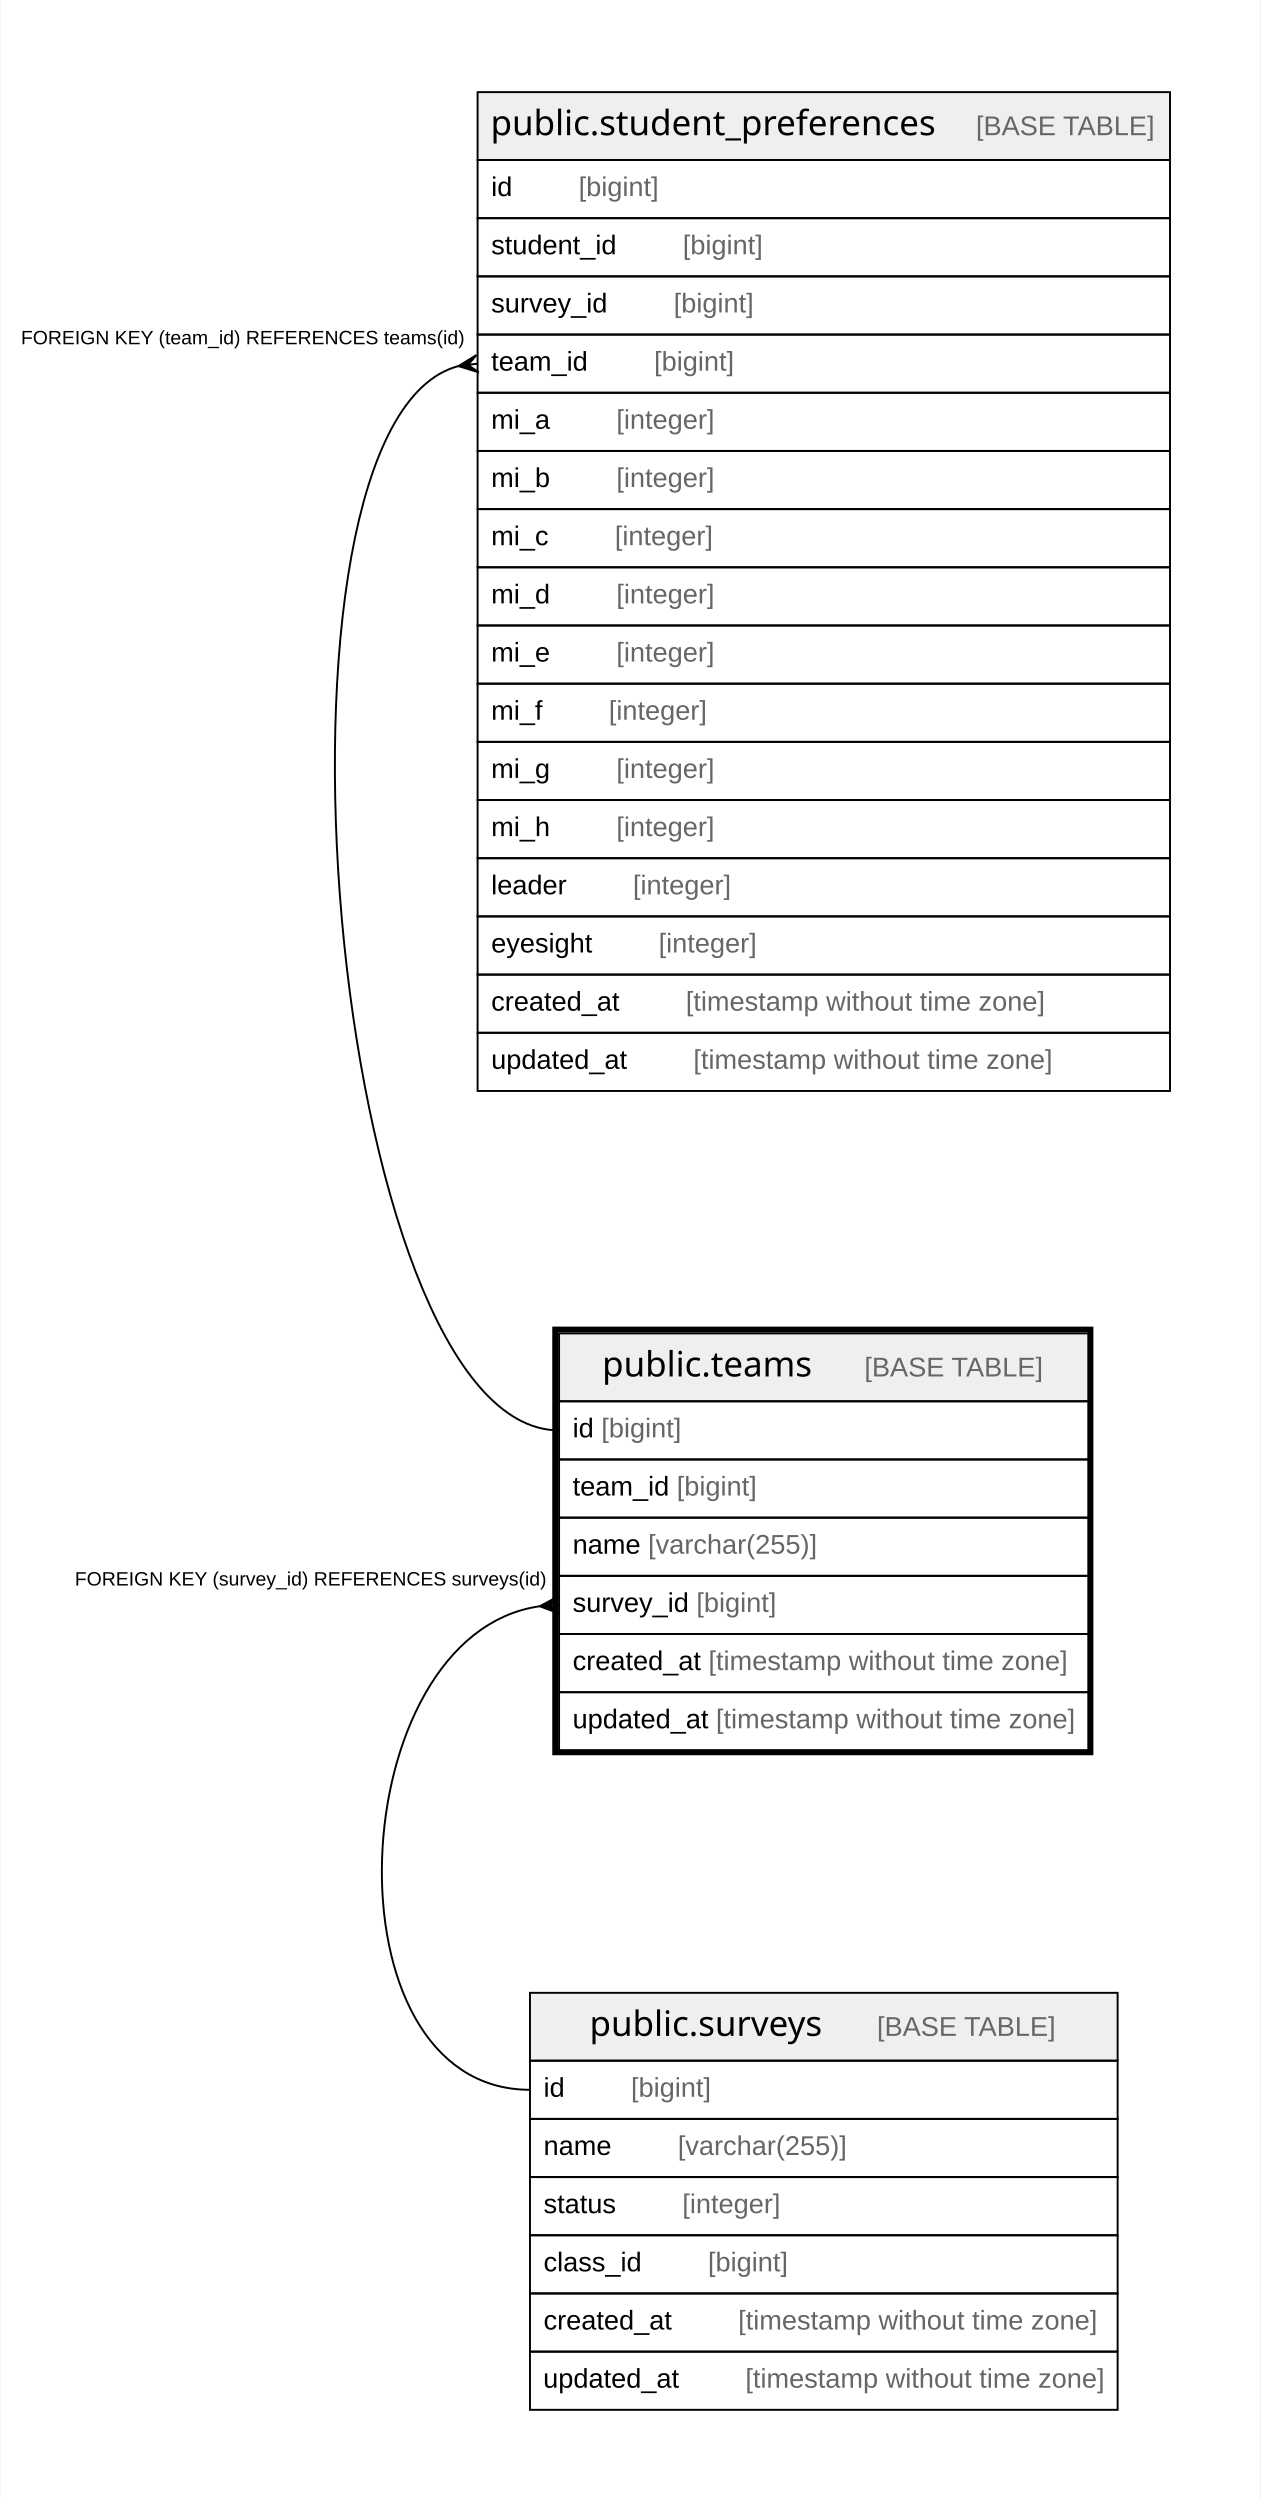
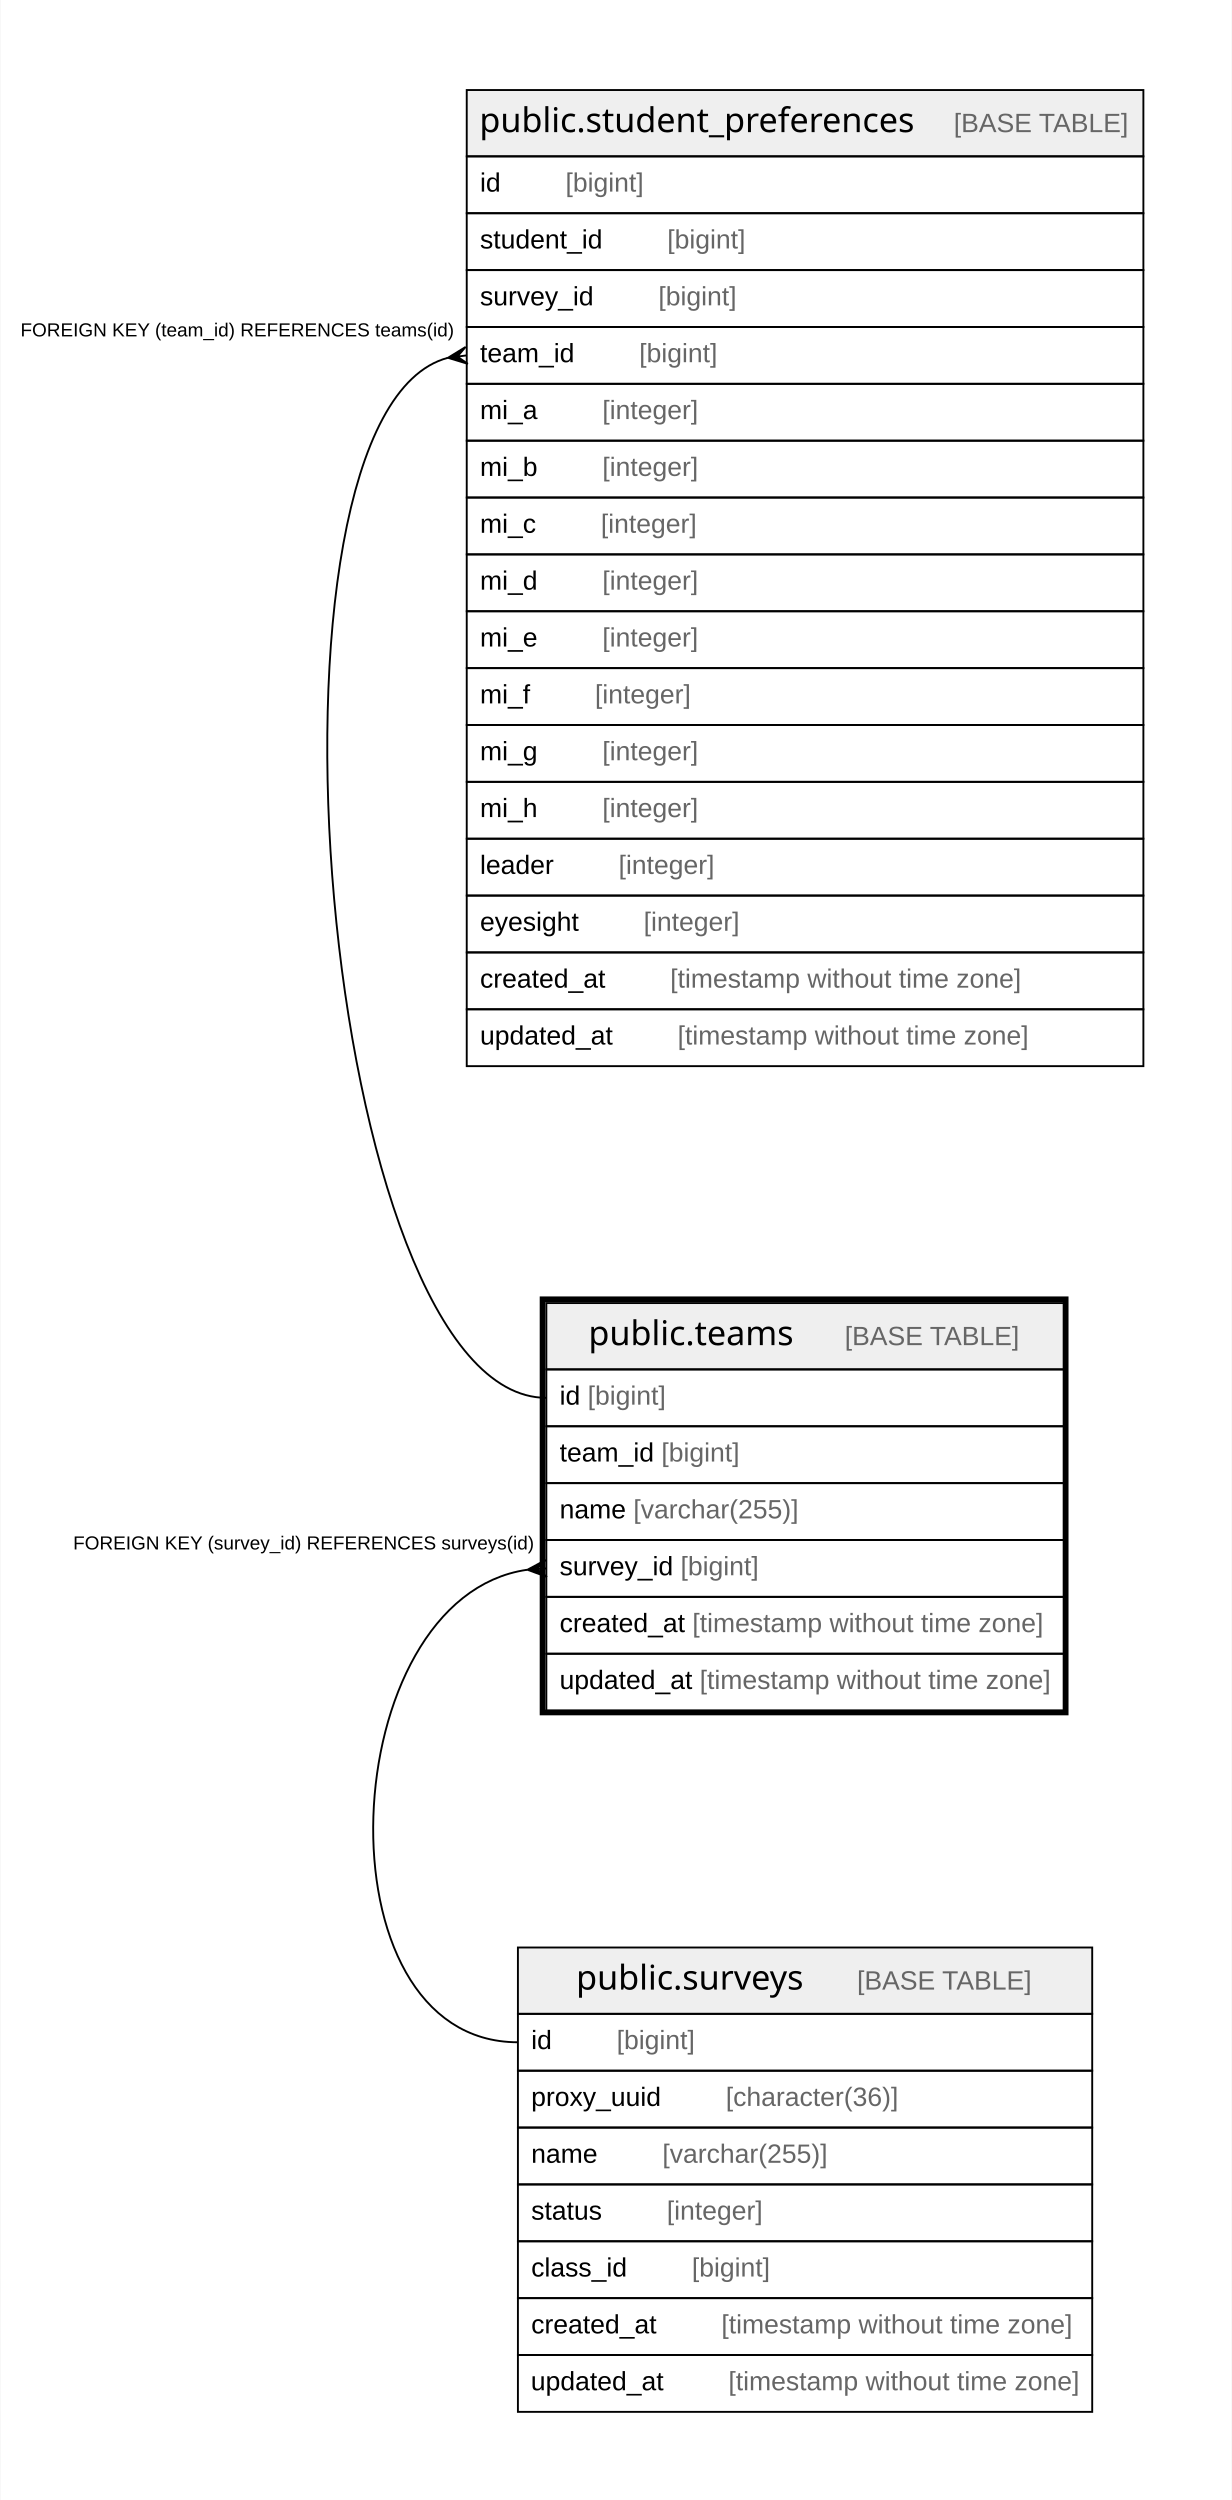
- <svg xmlns="http://www.w3.org/2000/svg" width="650pt" height="1289pt" viewBox="0.00 0.00 649.50 1289.00">
-   <g id="graph0" class="graph" transform="scale(1 1) rotate(0) translate(4 1285)">
-     <polygon fill="#ffffff" stroke="transparent" points="-4,4 -4,-1285 645.5,-1285 645.5,4 -4,4" />
+ <svg xmlns="http://www.w3.org/2000/svg" width="650pt" height="1319pt" viewBox="0.00 0.00 649.50 1319.00">
+   <g id="graph0" class="graph" transform="scale(1 1) rotate(0) translate(4 1315)">
+     <polygon fill="#ffffff" stroke="transparent" points="-4,4 -4,-1315 645.5,-1315 645.5,4 -4,4" />
    <g id="node1" class="node">
-       <polygon fill="#efefef" stroke="transparent" points="284,-562.5 284,-597.5 557,-597.5 557,-562.5 284,-562.5" />
-       <polygon fill="none" stroke="#000000" points="284,-562.5 284,-597.5 557,-597.5 557,-562.5 284,-562.5" />
-       <text text-anchor="start" x="306.208" y="-575.3" font-family="Arial Bold" font-size="18.00" fill="#000000">public.teams</text>
-       <text text-anchor="start" x="407.224" y="-575.3" font-family="Arial" font-size="14.00" fill="#000000">    </text>
-       <text text-anchor="start" x="441.429" y="-575.3" font-family="Arial" font-size="14.00" fill="#666666">[BASE TABLE]</text>
+       <polygon fill="#efefef" stroke="transparent" points="284,-592.5 284,-627.5 557,-627.5 557,-592.5 284,-592.5" />
+       <polygon fill="none" stroke="#000000" points="284,-592.5 284,-627.5 557,-627.5 557,-592.5 284,-592.5" />
+       <text text-anchor="start" x="306.208" y="-605.3" font-family="Arial Bold" font-size="18.00" fill="#000000">public.teams</text>
+       <text text-anchor="start" x="407.224" y="-605.3" font-family="Arial" font-size="14.00" fill="#000000">    </text>
+       <text text-anchor="start" x="441.429" y="-605.3" font-family="Arial" font-size="14.00" fill="#666666">[BASE TABLE]</text>
+       <polygon fill="none" stroke="#000000" points="284,-562.5 284,-592.5 557,-592.5 557,-562.5 284,-562.5" />
+       <text text-anchor="start" x="291" y="-573.9" font-family="Arial" font-size="14.00" fill="#000000">id </text>
+       <text text-anchor="start" x="305.78" y="-573.9" font-family="Arial" font-size="14.00" fill="#666666">[bigint]</text>
      <polygon fill="none" stroke="#000000" points="284,-532.5 284,-562.5 557,-562.5 557,-532.5 284,-532.5" />
-       <text text-anchor="start" x="291" y="-543.9" font-family="Arial" font-size="14.00" fill="#000000">id </text>
-       <text text-anchor="start" x="305.78" y="-543.9" font-family="Arial" font-size="14.00" fill="#666666">[bigint]</text>
+       <text text-anchor="start" x="291" y="-543.9" font-family="Arial" font-size="14.00" fill="#000000">team_id </text>
+       <text text-anchor="start" x="344.679" y="-543.9" font-family="Arial" font-size="14.00" fill="#666666">[bigint]</text>
      <polygon fill="none" stroke="#000000" points="284,-502.5 284,-532.5 557,-532.5 557,-502.5 284,-502.5" />
-       <text text-anchor="start" x="291" y="-513.9" font-family="Arial" font-size="14.00" fill="#000000">team_id </text>
-       <text text-anchor="start" x="344.679" y="-513.9" font-family="Arial" font-size="14.00" fill="#666666">[bigint]</text>
+       <text text-anchor="start" x="291" y="-513.9" font-family="Arial" font-size="14.00" fill="#000000">name </text>
+       <text text-anchor="start" x="329.899" y="-513.9" font-family="Arial" font-size="14.00" fill="#666666">[varchar(255)]</text>
      <polygon fill="none" stroke="#000000" points="284,-472.5 284,-502.5 557,-502.5 557,-472.5 284,-472.5" />
-       <text text-anchor="start" x="291" y="-483.9" font-family="Arial" font-size="14.00" fill="#000000">name </text>
-       <text text-anchor="start" x="329.899" y="-483.9" font-family="Arial" font-size="14.00" fill="#666666">[varchar(255)]</text>
+       <text text-anchor="start" x="291" y="-483.9" font-family="Arial" font-size="14.00" fill="#000000">survey_id </text>
+       <text text-anchor="start" x="354.788" y="-483.9" font-family="Arial" font-size="14.00" fill="#666666">[bigint]</text>
      <polygon fill="none" stroke="#000000" points="284,-442.5 284,-472.5 557,-472.5 557,-442.5 284,-442.5" />
-       <text text-anchor="start" x="291" y="-453.9" font-family="Arial" font-size="14.00" fill="#000000">survey_id </text>
-       <text text-anchor="start" x="354.788" y="-453.9" font-family="Arial" font-size="14.00" fill="#666666">[bigint]</text>
+       <text text-anchor="start" x="291" y="-453.9" font-family="Arial" font-size="14.00" fill="#000000">created_at </text>
+       <text text-anchor="start" x="361.028" y="-453.9" font-family="Arial" font-size="14.00" fill="#666666">[timestamp without time zone]</text>
      <polygon fill="none" stroke="#000000" points="284,-412.5 284,-442.5 557,-442.5 557,-412.5 284,-412.5" />
-       <text text-anchor="start" x="291" y="-423.9" font-family="Arial" font-size="14.00" fill="#000000">created_at </text>
-       <text text-anchor="start" x="361.028" y="-423.9" font-family="Arial" font-size="14.00" fill="#666666">[timestamp without time zone]</text>
-       <polygon fill="none" stroke="#000000" points="284,-382.5 284,-412.5 557,-412.5 557,-382.5 284,-382.5" />
-       <text text-anchor="start" x="290.964" y="-393.9" font-family="Arial" font-size="14.00" fill="#000000">updated_at </text>
-       <text text-anchor="start" x="364.896" y="-393.9" font-family="Arial" font-size="14.00" fill="#666666">[timestamp without time zone]</text>
-       <polygon fill="none" stroke="#000000" stroke-width="3" points="282,-381.5 282,-599.5 558,-599.5 558,-381.5 282,-381.5" />
+       <text text-anchor="start" x="290.964" y="-423.9" font-family="Arial" font-size="14.00" fill="#000000">updated_at </text>
+       <text text-anchor="start" x="364.896" y="-423.9" font-family="Arial" font-size="14.00" fill="#666666">[timestamp without time zone]</text>
+       <polygon fill="none" stroke="#000000" stroke-width="3" points="282,-411.5 282,-629.5 558,-629.5 558,-411.5 282,-411.5" />
    </g>
    <g id="node3" class="node">
-       <polygon fill="#efefef" stroke="transparent" points="269,-222.5 269,-257.5 572,-257.5 572,-222.5 269,-222.5" />
-       <polygon fill="none" stroke="#000000" points="269,-222.5 269,-257.5 572,-257.5 572,-222.5 269,-222.5" />
-       <text text-anchor="start" x="299.709" y="-235.3" font-family="Arial Bold" font-size="18.00" fill="#000000">public.surveys</text>
-       <text text-anchor="start" x="413.723" y="-235.3" font-family="Arial" font-size="14.00" fill="#000000">    </text>
-       <text text-anchor="start" x="447.928" y="-235.3" font-family="Arial" font-size="14.00" fill="#666666">[BASE TABLE]</text>
+       <polygon fill="#efefef" stroke="transparent" points="269,-252.5 269,-287.5 572,-287.5 572,-252.5 269,-252.5" />
+       <polygon fill="none" stroke="#000000" points="269,-252.5 269,-287.5 572,-287.5 572,-252.5 269,-252.5" />
+       <text text-anchor="start" x="299.709" y="-265.3" font-family="Arial Bold" font-size="18.00" fill="#000000">public.surveys</text>
+       <text text-anchor="start" x="413.723" y="-265.3" font-family="Arial" font-size="14.00" fill="#000000">    </text>
+       <text text-anchor="start" x="447.928" y="-265.3" font-family="Arial" font-size="14.00" fill="#666666">[BASE TABLE]</text>
+       <polygon fill="none" stroke="#000000" points="269,-222.5 269,-252.5 572,-252.5 572,-222.5 269,-222.5" />
+       <text text-anchor="start" x="276" y="-233.9" font-family="Arial" font-size="14.00" fill="#000000">id    </text>
+       <text text-anchor="start" x="321.094" y="-233.9" font-family="Arial" font-size="14.00" fill="#666666">[bigint]</text>
      <polygon fill="none" stroke="#000000" points="269,-192.5 269,-222.5 572,-222.5 572,-192.5 269,-192.5" />
-       <text text-anchor="start" x="276" y="-203.9" font-family="Arial" font-size="14.00" fill="#000000">id    </text>
-       <text text-anchor="start" x="321.094" y="-203.9" font-family="Arial" font-size="14.00" fill="#666666">[bigint]</text>
+       <text text-anchor="start" x="276" y="-203.9" font-family="Arial" font-size="14.00" fill="#000000">proxy_uuid    </text>
+       <text text-anchor="start" x="378.668" y="-203.9" font-family="Arial" font-size="14.00" fill="#666666">[character(36)]</text>
      <polygon fill="none" stroke="#000000" points="269,-162.5 269,-192.5 572,-192.5 572,-162.5 269,-162.5" />
      <text text-anchor="start" x="276" y="-173.9" font-family="Arial" font-size="14.00" fill="#000000">name    </text>
      <text text-anchor="start" x="345.213" y="-173.9" font-family="Arial" font-size="14.00" fill="#666666">[varchar(255)]</text>
      <polygon fill="none" stroke="#000000" points="269,-132.5 269,-162.5 572,-162.5 572,-132.5 269,-132.5" />
      <text text-anchor="start" x="276" y="-143.9" font-family="Arial" font-size="14.00" fill="#000000">status    </text>
      <text text-anchor="start" x="347.551" y="-143.9" font-family="Arial" font-size="14.00" fill="#666666">[integer]</text>
      <polygon fill="none" stroke="#000000" points="269,-102.5 269,-132.5 572,-132.5 572,-102.5 269,-102.5" />
      <text text-anchor="start" x="276" y="-113.9" font-family="Arial" font-size="14.00" fill="#000000">class_id    </text>
      <text text-anchor="start" x="360.766" y="-113.9" font-family="Arial" font-size="14.00" fill="#666666">[bigint]</text>
      <polygon fill="none" stroke="#000000" points="269,-72.5 269,-102.5 572,-102.5 572,-72.5 269,-72.5" />
      <text text-anchor="start" x="276" y="-83.9" font-family="Arial" font-size="14.00" fill="#000000">created_at    </text>
      <text text-anchor="start" x="376.342" y="-83.9" font-family="Arial" font-size="14.00" fill="#666666">[timestamp without time zone]</text>
      <polygon fill="none" stroke="#000000" points="269,-42.5 269,-72.5 572,-72.5 572,-42.5 269,-42.5" />
      <text text-anchor="start" x="275.807" y="-53.9" font-family="Arial" font-size="14.00" fill="#000000">updated_at    </text>
      <text text-anchor="start" x="380.053" y="-53.9" font-family="Arial" font-size="14.00" fill="#666666">[timestamp without time zone]</text>
    </g>
    <g id="edge2" class="edge">
-       <path fill="none" stroke="#000000" d="M273.848,-456.783C171.875,-442.119 161.167,-207.5 269,-207.5" />
-       <polygon fill="#000000" stroke="#000000" points="274.025,-456.795 283.683,-461.989 279.012,-457.148 284,-457.5 284,-457.5 284,-457.5 279.012,-457.148 284.317,-453.011 274.025,-456.795 274.025,-456.795" />
-       <text text-anchor="start" x="34.334" y="-467.5" font-family="Arial" font-size="10.00" fill="#000000">FOREIGN KEY (survey_id) REFERENCES surveys(id)</text>
+       <path fill="none" stroke="#000000" d="M273.848,-486.783C171.875,-472.119 161.167,-237.5 269,-237.5" />
+       <polygon fill="#000000" stroke="#000000" points="274.025,-486.795 283.683,-491.989 279.012,-487.148 284,-487.5 284,-487.5 284,-487.5 279.012,-487.148 284.317,-483.011 274.025,-486.795 274.025,-486.795" />
+       <text text-anchor="start" x="34.334" y="-497.5" font-family="Arial" font-size="10.00" fill="#000000">FOREIGN KEY (survey_id) REFERENCES surveys(id)</text>
    </g>
    <g id="node2" class="node">
-       <polygon fill="#efefef" stroke="transparent" points="242,-1202.5 242,-1237.5 599,-1237.5 599,-1202.5 242,-1202.5" />
-       <polygon fill="none" stroke="#000000" points="242,-1202.5 242,-1237.5 599,-1237.5 599,-1202.5 242,-1202.5" />
-       <text text-anchor="start" x="248.682" y="-1215.3" font-family="Arial Bold" font-size="18.00" fill="#000000">public.student_preferences</text>
-       <text text-anchor="start" x="464.75" y="-1215.3" font-family="Arial" font-size="14.00" fill="#000000">    </text>
-       <text text-anchor="start" x="498.955" y="-1215.3" font-family="Arial" font-size="14.00" fill="#666666">[BASE TABLE]</text>
+       <polygon fill="#efefef" stroke="transparent" points="242,-1232.5 242,-1267.5 599,-1267.5 599,-1232.5 242,-1232.5" />
+       <polygon fill="none" stroke="#000000" points="242,-1232.5 242,-1267.5 599,-1267.5 599,-1232.5 242,-1232.5" />
+       <text text-anchor="start" x="248.682" y="-1245.3" font-family="Arial Bold" font-size="18.00" fill="#000000">public.student_preferences</text>
+       <text text-anchor="start" x="464.75" y="-1245.3" font-family="Arial" font-size="14.00" fill="#000000">    </text>
+       <text text-anchor="start" x="498.955" y="-1245.3" font-family="Arial" font-size="14.00" fill="#666666">[BASE TABLE]</text>
+       <polygon fill="none" stroke="#000000" points="242,-1202.5 242,-1232.5 599,-1232.5 599,-1202.5 242,-1202.5" />
+       <text text-anchor="start" x="249" y="-1213.9" font-family="Arial" font-size="14.00" fill="#000000">id    </text>
+       <text text-anchor="start" x="294.094" y="-1213.9" font-family="Arial" font-size="14.00" fill="#666666">[bigint]</text>
      <polygon fill="none" stroke="#000000" points="242,-1172.5 242,-1202.5 599,-1202.5 599,-1172.5 242,-1172.5" />
-       <text text-anchor="start" x="249" y="-1183.9" font-family="Arial" font-size="14.00" fill="#000000">id    </text>
-       <text text-anchor="start" x="294.094" y="-1183.9" font-family="Arial" font-size="14.00" fill="#666666">[bigint]</text>
+       <text text-anchor="start" x="249" y="-1183.9" font-family="Arial" font-size="14.00" fill="#000000">student_id    </text>
+       <text text-anchor="start" x="347.788" y="-1183.9" font-family="Arial" font-size="14.00" fill="#666666">[bigint]</text>
      <polygon fill="none" stroke="#000000" points="242,-1142.5 242,-1172.5 599,-1172.5 599,-1142.5 242,-1142.5" />
-       <text text-anchor="start" x="249" y="-1153.9" font-family="Arial" font-size="14.00" fill="#000000">student_id    </text>
-       <text text-anchor="start" x="347.788" y="-1153.9" font-family="Arial" font-size="14.00" fill="#666666">[bigint]</text>
+       <text text-anchor="start" x="249" y="-1153.9" font-family="Arial" font-size="14.00" fill="#000000">survey_id    </text>
+       <text text-anchor="start" x="343.102" y="-1153.9" font-family="Arial" font-size="14.00" fill="#666666">[bigint]</text>
      <polygon fill="none" stroke="#000000" points="242,-1112.5 242,-1142.5 599,-1142.5 599,-1112.5 242,-1112.5" />
-       <text text-anchor="start" x="249" y="-1123.9" font-family="Arial" font-size="14.00" fill="#000000">survey_id    </text>
-       <text text-anchor="start" x="343.102" y="-1123.9" font-family="Arial" font-size="14.00" fill="#666666">[bigint]</text>
+       <text text-anchor="start" x="249" y="-1123.9" font-family="Arial" font-size="14.00" fill="#000000">team_id    </text>
+       <text text-anchor="start" x="332.993" y="-1123.9" font-family="Arial" font-size="14.00" fill="#666666">[bigint]</text>
      <polygon fill="none" stroke="#000000" points="242,-1082.5 242,-1112.5 599,-1112.5 599,-1082.5 242,-1082.5" />
-       <text text-anchor="start" x="249" y="-1093.9" font-family="Arial" font-size="14.00" fill="#000000">team_id    </text>
-       <text text-anchor="start" x="332.993" y="-1093.9" font-family="Arial" font-size="14.00" fill="#666666">[bigint]</text>
+       <text text-anchor="start" x="249" y="-1093.9" font-family="Arial" font-size="14.00" fill="#000000">mi_a    </text>
+       <text text-anchor="start" x="313.537" y="-1093.9" font-family="Arial" font-size="14.00" fill="#666666">[integer]</text>
      <polygon fill="none" stroke="#000000" points="242,-1052.5 242,-1082.5 599,-1082.5 599,-1052.5 242,-1052.5" />
-       <text text-anchor="start" x="249" y="-1063.9" font-family="Arial" font-size="14.00" fill="#000000">mi_a    </text>
+       <text text-anchor="start" x="249" y="-1063.9" font-family="Arial" font-size="14.00" fill="#000000">mi_b    </text>
      <text text-anchor="start" x="313.537" y="-1063.9" font-family="Arial" font-size="14.00" fill="#666666">[integer]</text>
      <polygon fill="none" stroke="#000000" points="242,-1022.5 242,-1052.5 599,-1052.5 599,-1022.5 242,-1022.5" />
-       <text text-anchor="start" x="249" y="-1033.9" font-family="Arial" font-size="14.00" fill="#000000">mi_b    </text>
-       <text text-anchor="start" x="313.537" y="-1033.9" font-family="Arial" font-size="14.00" fill="#666666">[integer]</text>
+       <text text-anchor="start" x="249" y="-1033.9" font-family="Arial" font-size="14.00" fill="#000000">mi_c    </text>
+       <text text-anchor="start" x="312.755" y="-1033.9" font-family="Arial" font-size="14.00" fill="#666666">[integer]</text>
      <polygon fill="none" stroke="#000000" points="242,-992.5 242,-1022.5 599,-1022.5 599,-992.5 242,-992.5" />
-       <text text-anchor="start" x="249" y="-1003.9" font-family="Arial" font-size="14.00" fill="#000000">mi_c    </text>
-       <text text-anchor="start" x="312.755" y="-1003.9" font-family="Arial" font-size="14.00" fill="#666666">[integer]</text>
+       <text text-anchor="start" x="249" y="-1003.9" font-family="Arial" font-size="14.00" fill="#000000">mi_d    </text>
+       <text text-anchor="start" x="313.537" y="-1003.9" font-family="Arial" font-size="14.00" fill="#666666">[integer]</text>
      <polygon fill="none" stroke="#000000" points="242,-962.5 242,-992.5 599,-992.5 599,-962.5 242,-962.5" />
-       <text text-anchor="start" x="249" y="-973.9" font-family="Arial" font-size="14.00" fill="#000000">mi_d    </text>
+       <text text-anchor="start" x="249" y="-973.9" font-family="Arial" font-size="14.00" fill="#000000">mi_e    </text>
      <text text-anchor="start" x="313.537" y="-973.9" font-family="Arial" font-size="14.00" fill="#666666">[integer]</text>
      <polygon fill="none" stroke="#000000" points="242,-932.5 242,-962.5 599,-962.5 599,-932.5 242,-932.5" />
-       <text text-anchor="start" x="249" y="-943.9" font-family="Arial" font-size="14.00" fill="#000000">mi_e    </text>
-       <text text-anchor="start" x="313.537" y="-943.9" font-family="Arial" font-size="14.00" fill="#666666">[integer]</text>
+       <text text-anchor="start" x="249" y="-943.9" font-family="Arial" font-size="14.00" fill="#000000">mi_f    </text>
+       <text text-anchor="start" x="309.645" y="-943.9" font-family="Arial" font-size="14.00" fill="#666666">[integer]</text>
      <polygon fill="none" stroke="#000000" points="242,-902.5 242,-932.5 599,-932.5 599,-902.5 242,-902.5" />
-       <text text-anchor="start" x="249" y="-913.9" font-family="Arial" font-size="14.00" fill="#000000">mi_f    </text>
-       <text text-anchor="start" x="309.645" y="-913.9" font-family="Arial" font-size="14.00" fill="#666666">[integer]</text>
+       <text text-anchor="start" x="249" y="-913.9" font-family="Arial" font-size="14.00" fill="#000000">mi_g    </text>
+       <text text-anchor="start" x="313.537" y="-913.9" font-family="Arial" font-size="14.00" fill="#666666">[integer]</text>
      <polygon fill="none" stroke="#000000" points="242,-872.5 242,-902.5 599,-902.5 599,-872.5 242,-872.5" />
-       <text text-anchor="start" x="249" y="-883.9" font-family="Arial" font-size="14.00" fill="#000000">mi_g    </text>
+       <text text-anchor="start" x="249" y="-883.9" font-family="Arial" font-size="14.00" fill="#000000">mi_h    </text>
      <text text-anchor="start" x="313.537" y="-883.9" font-family="Arial" font-size="14.00" fill="#666666">[integer]</text>
      <polygon fill="none" stroke="#000000" points="242,-842.5 242,-872.5 599,-872.5 599,-842.5 242,-842.5" />
-       <text text-anchor="start" x="249" y="-853.9" font-family="Arial" font-size="14.00" fill="#000000">mi_h    </text>
-       <text text-anchor="start" x="313.537" y="-853.9" font-family="Arial" font-size="14.00" fill="#666666">[integer]</text>
+       <text text-anchor="start" x="249" y="-853.9" font-family="Arial" font-size="14.00" fill="#000000">leader    </text>
+       <text text-anchor="start" x="322.102" y="-853.9" font-family="Arial" font-size="14.00" fill="#666666">[integer]</text>
      <polygon fill="none" stroke="#000000" points="242,-812.5 242,-842.5 599,-842.5 599,-812.5 242,-812.5" />
-       <text text-anchor="start" x="249" y="-823.9" font-family="Arial" font-size="14.00" fill="#000000">leader    </text>
-       <text text-anchor="start" x="322.102" y="-823.9" font-family="Arial" font-size="14.00" fill="#666666">[integer]</text>
+       <text text-anchor="start" x="249" y="-823.9" font-family="Arial" font-size="14.00" fill="#000000">eyesight    </text>
+       <text text-anchor="start" x="335.332" y="-823.9" font-family="Arial" font-size="14.00" fill="#666666">[integer]</text>
      <polygon fill="none" stroke="#000000" points="242,-782.5 242,-812.5 599,-812.5 599,-782.5 242,-782.5" />
-       <text text-anchor="start" x="249" y="-793.9" font-family="Arial" font-size="14.00" fill="#000000">eyesight    </text>
-       <text text-anchor="start" x="335.332" y="-793.9" font-family="Arial" font-size="14.00" fill="#666666">[integer]</text>
+       <text text-anchor="start" x="249" y="-793.9" font-family="Arial" font-size="14.00" fill="#000000">created_at    </text>
+       <text text-anchor="start" x="349.342" y="-793.9" font-family="Arial" font-size="14.00" fill="#666666">[timestamp without time zone]</text>
      <polygon fill="none" stroke="#000000" points="242,-752.5 242,-782.5 599,-782.5 599,-752.5 242,-752.5" />
-       <text text-anchor="start" x="249" y="-763.9" font-family="Arial" font-size="14.00" fill="#000000">created_at    </text>
-       <text text-anchor="start" x="349.342" y="-763.9" font-family="Arial" font-size="14.00" fill="#666666">[timestamp without time zone]</text>
-       <polygon fill="none" stroke="#000000" points="242,-722.5 242,-752.5 599,-752.5 599,-722.5 242,-722.5" />
-       <text text-anchor="start" x="249" y="-733.9" font-family="Arial" font-size="14.00" fill="#000000">updated_at    </text>
-       <text text-anchor="start" x="353.247" y="-733.9" font-family="Arial" font-size="14.00" fill="#666666">[timestamp without time zone]</text>
+       <text text-anchor="start" x="249" y="-763.9" font-family="Arial" font-size="14.00" fill="#000000">updated_at    </text>
+       <text text-anchor="start" x="353.247" y="-763.9" font-family="Arial" font-size="14.00" fill="#666666">[timestamp without time zone]</text>
    </g>
    <g id="edge1" class="edge">
-       <path fill="none" stroke="#000000" d="M231.98,-1096.202C121.865,-1066.789 164.893,-547.5 284,-547.5" />
-       <polygon fill="#000000" stroke="#000000" points="232.083,-1096.215 241.422,-1101.963 237.042,-1096.858 242,-1097.5 242,-1097.5 242,-1097.5 237.042,-1096.858 242.578,-1093.037 232.083,-1096.215 232.083,-1096.215" />
-       <text text-anchor="start" x="6.556" y="-1107.5" font-family="Arial" font-size="10.00" fill="#000000">FOREIGN KEY (team_id) REFERENCES teams(id)</text>
+       <path fill="none" stroke="#000000" d="M231.98,-1126.202C121.865,-1096.789 164.893,-577.5 284,-577.5" />
+       <polygon fill="#000000" stroke="#000000" points="232.083,-1126.215 241.422,-1131.963 237.042,-1126.858 242,-1127.5 242,-1127.5 242,-1127.5 237.042,-1126.858 242.578,-1123.037 232.083,-1126.215 232.083,-1126.215" />
+       <text text-anchor="start" x="6.556" y="-1137.5" font-family="Arial" font-size="10.00" fill="#000000">FOREIGN KEY (team_id) REFERENCES teams(id)</text>
    </g>
  </g>
</svg>
